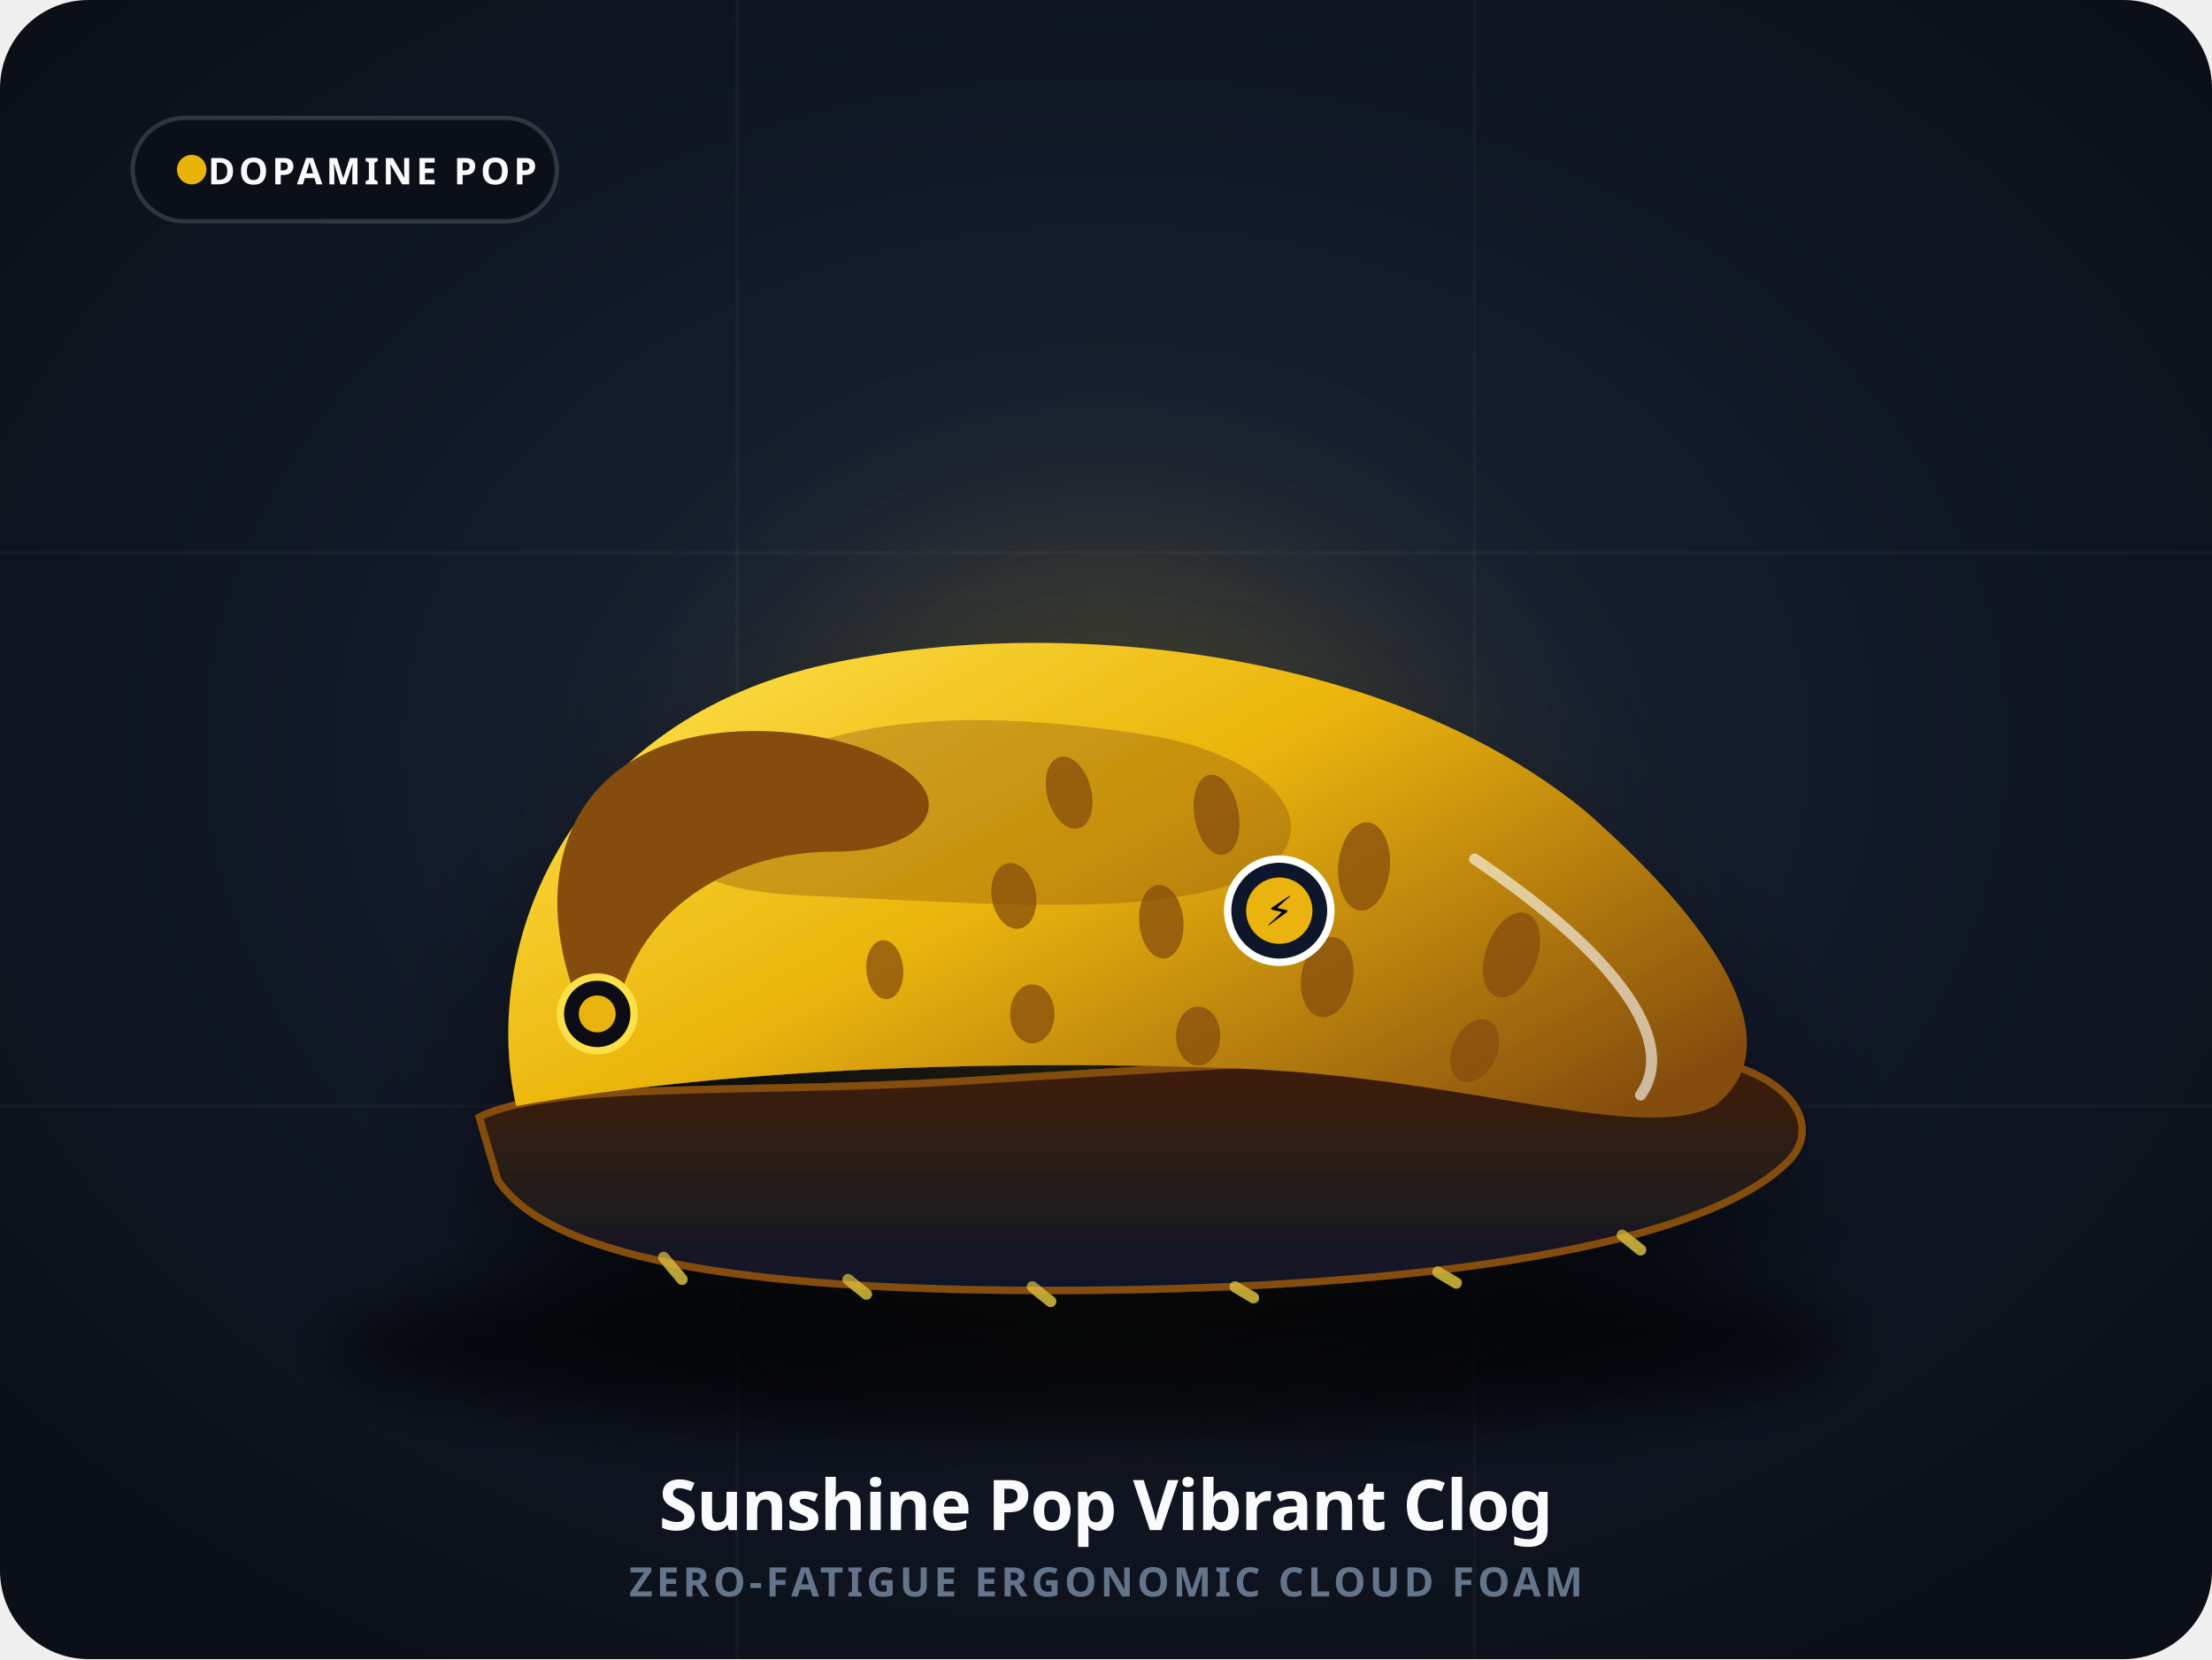
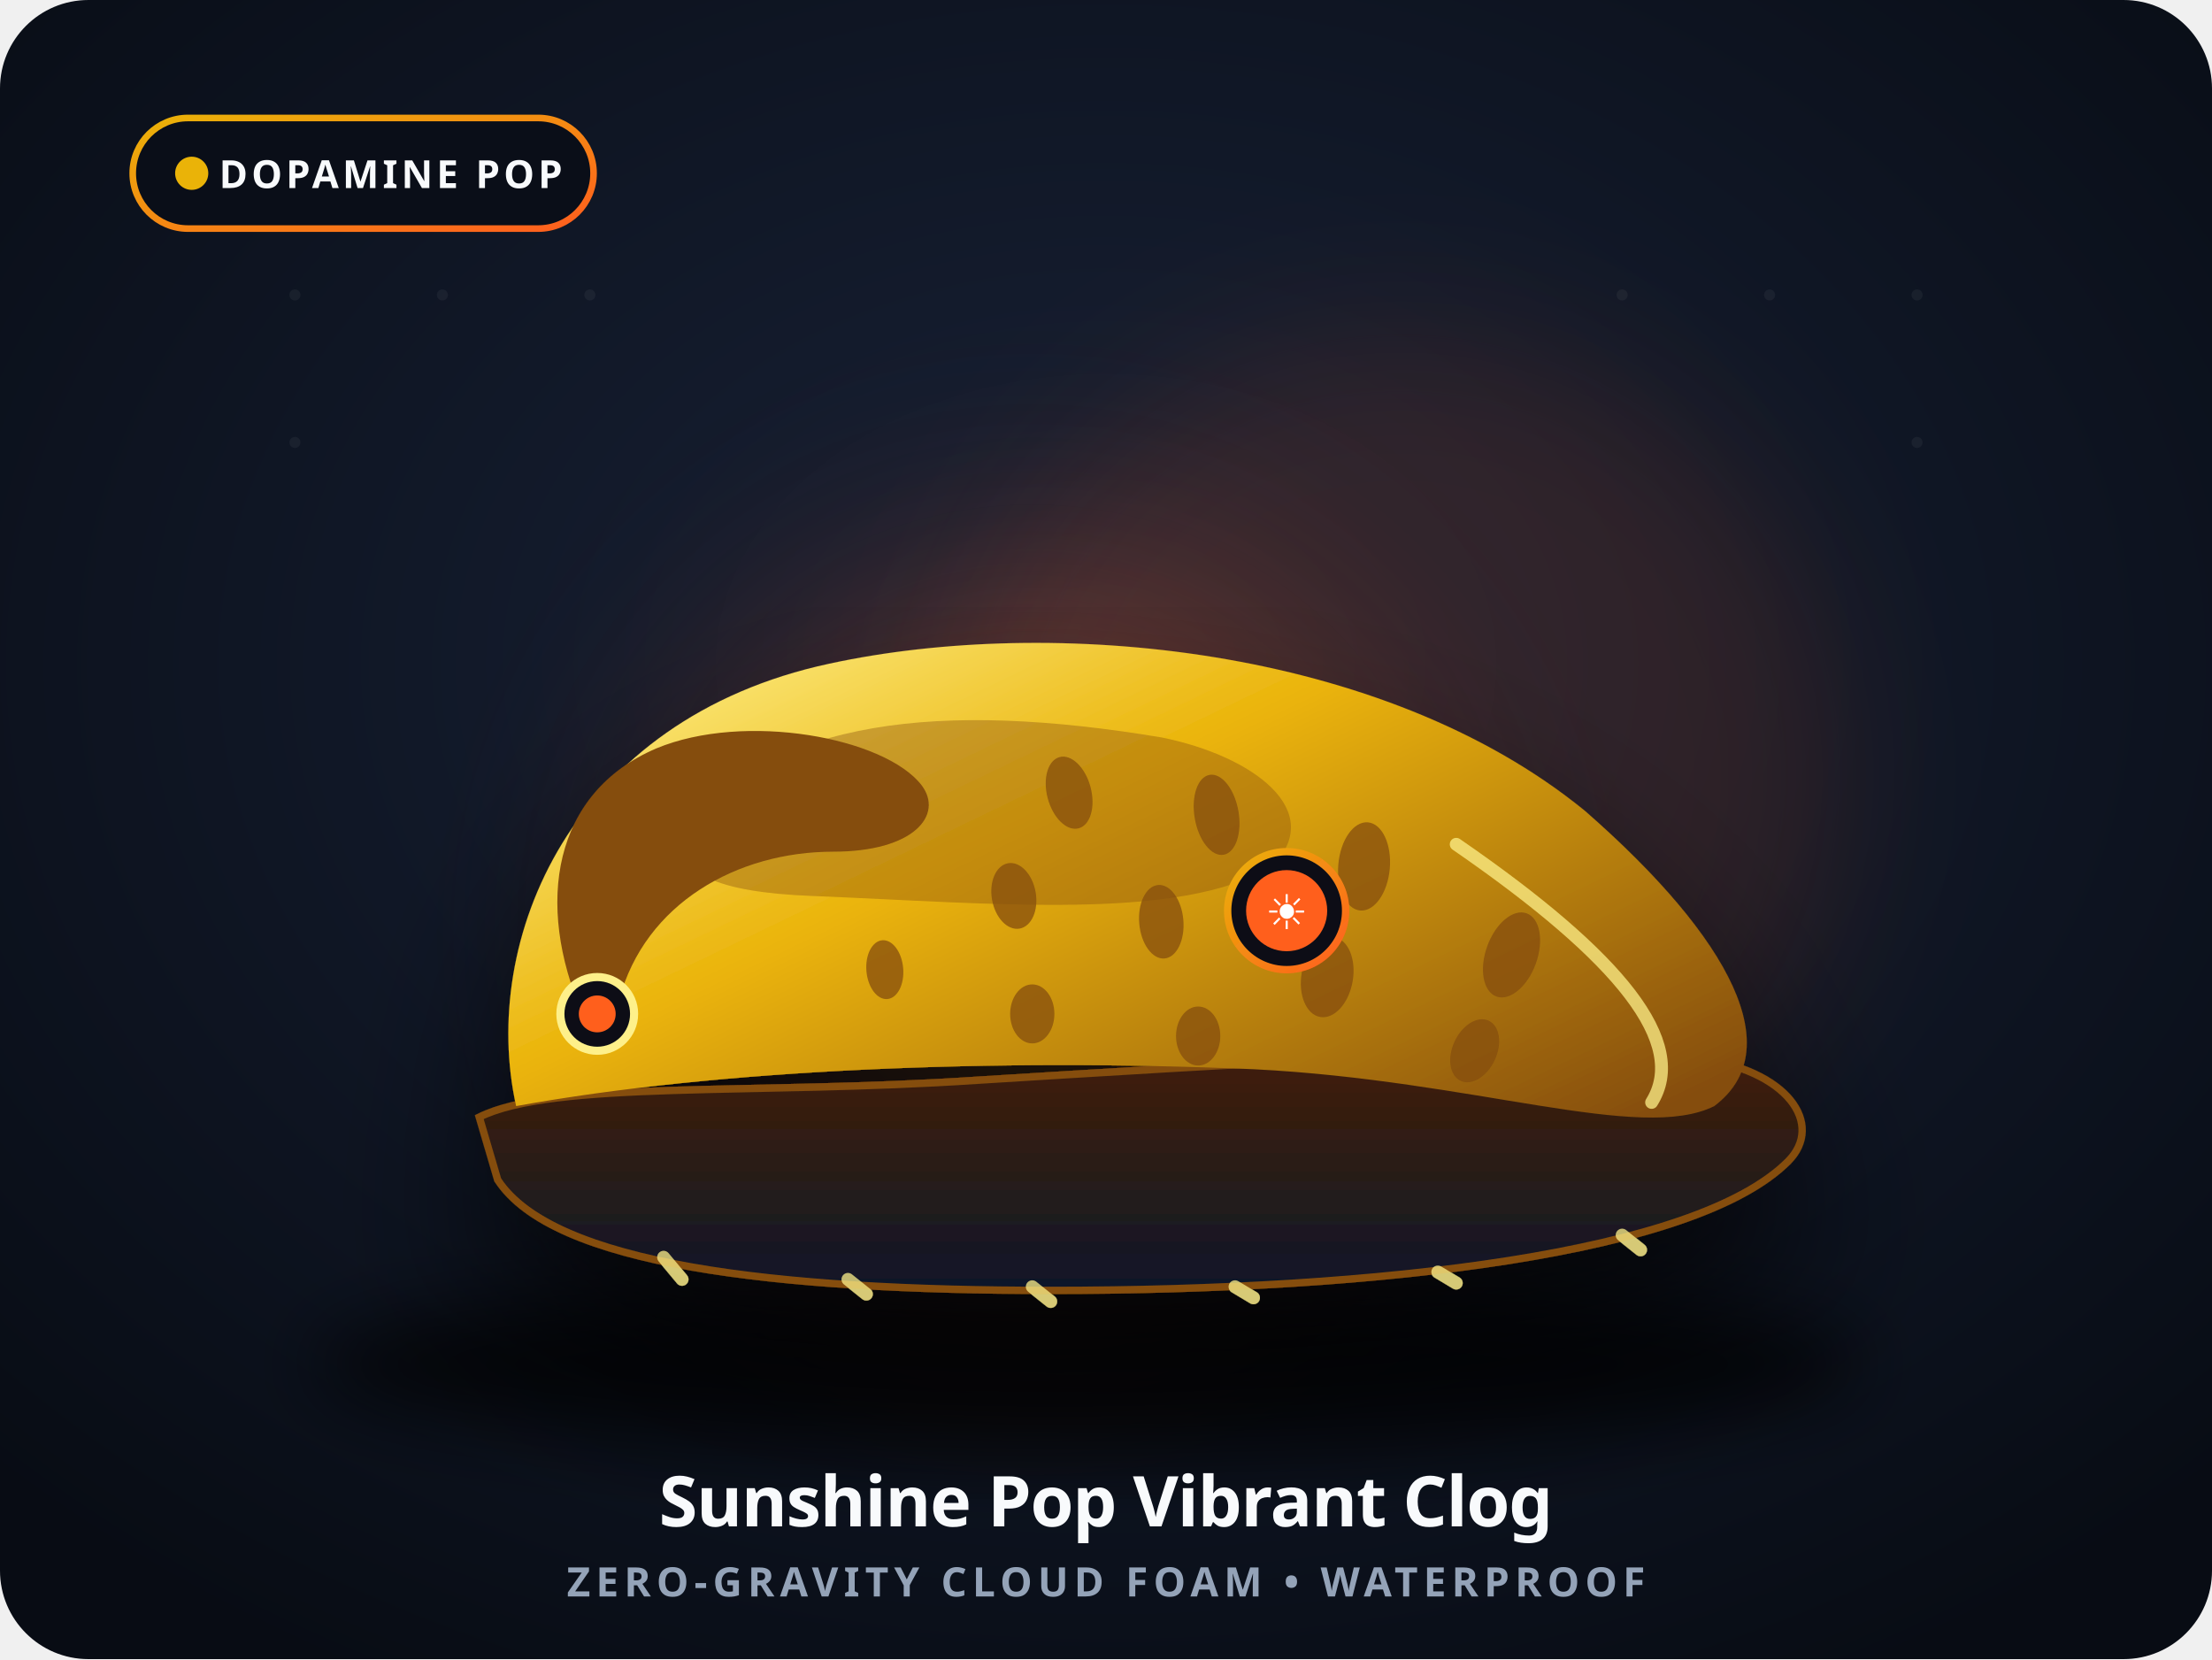
<svg xmlns="http://www.w3.org/2000/svg" viewBox="0 0 600 450" width="100%" height="100%">
  <defs>
-     <radialGradient id="studioDark" cx="50%" cy="45%" r="65%">
-       <stop offset="0%" stop-color="#1E293B" />
-       <stop offset="55%" stop-color="#111827" />
-       <stop offset="100%" stop-color="#0B0F17" />
+     <radialGradient id="studioDark" cx="50%" cy="40%" r="70%">
+       <stop offset="0%" stop-color="#192237" />
+       <stop offset="50%" stop-color="#101726" />
+       <stop offset="100%" stop-color="#080C14" />
    </radialGradient>
-     <radialGradient id="neonHalo" cx="50%" cy="55%" r="50%">
-       <stop offset="0%" stop-color="#EAB308" stop-opacity="0.35" />
-       <stop offset="60%" stop-color="#EAB308" stop-opacity="0.08" />
-       <stop offset="100%" stop-color="#0B0F17" stop-opacity="0" />
+     <radialGradient id="neonHalo" cx="50%" cy="58%" r="48%">
+       <stop offset="0%" stop-color="#EAB308" stop-opacity="0.45" />
+       <stop offset="45%" stop-color="#FF5E1E" stop-opacity="0.2" />
+       <stop offset="100%" stop-color="#080C14" stop-opacity="0" />
    </radialGradient>
-     <linearGradient id="clogBody" x1="0%" y1="15%" x2="100%" y2="85%">
-       <stop offset="0%" stop-color="#FDE047" />
-       <stop offset="45%" stop-color="#EAB308" />
+     <linearGradient id="clogBody" x1="0%" y1="10%" x2="100%" y2="90%">
+       <stop offset="0%" stop-color="#FEF08A" />
+       <stop offset="40%" stop-color="#EAB308" />
      <stop offset="100%" stop-color="#854D0E" />
    </linearGradient>
    <linearGradient id="soleGrad" x1="0%" y1="0%" x2="0%" y2="100%">
      <stop offset="0%" stop-color="#422006" />
      <stop offset="100%" stop-color="#0F172A" />
    </linearGradient>
+     <linearGradient id="badgeGrad" x1="0%" y1="0%" x2="100%" y2="100%">
+       <stop offset="0%" stop-color="#EAB308" />
+       <stop offset="100%" stop-color="#FF5E1E" />
+     </linearGradient>
    <filter id="floatShadow" x="-20%" y="-20%" width="140%" height="150%">
-       <feDropShadow dx="0" dy="24" stdDeviation="20" flood-color="#000000" flood-opacity="0.65" />
+       <feDropShadow dx="0" dy="26" stdDeviation="22" flood-color="#000000" flood-opacity="0.75" />
    </filter>
  </defs>
  <rect width="600" height="450" fill="url(#studioDark)" rx="24" />
-   <g stroke="rgba(255, 255, 255, 0.03)" stroke-width="1">
-     <line x1="0" y1="150" x2="600" y2="150" />
-     <line x1="0" y1="300" x2="600" y2="300" />
-     <line x1="200" y1="0" x2="200" y2="450" />
-     <line x1="400" y1="0" x2="400" y2="450" />
+   <g fill="rgba(255, 255, 255, 0.05)">
+     <circle cx="80" cy="80" r="1.5" />
+     <circle cx="120" cy="80" r="1.5" />
+     <circle cx="160" cy="80" r="1.5" />
+     <circle cx="440" cy="80" r="1.5" />
+     <circle cx="480" cy="80" r="1.5" />
+     <circle cx="520" cy="80" r="1.5" />
+     <circle cx="80" cy="120" r="1.5" />
+     <circle cx="520" cy="120" r="1.5" />
  </g>
-   <circle cx="300" cy="235" r="170" fill="url(#neonHalo)" />
+   <circle cx="280" cy="225" r="175" fill="url(#neonHalo)" />
+   <circle cx="380" cy="210" r="120" fill="#FF5E1E" opacity="0.12" filter="blur(20px)" />
  <g transform="translate(36, 32)">
-     <rect width="115" height="28" rx="14" fill="#0B0F17" stroke="rgba(255, 255, 255, 0.15)" stroke-width="1.2" />
-     <circle cx="16" cy="14" r="4" fill="#EAB308" />
-     <text x="65" y="18" fill="#F8FAFC" font-family="'Outfit', sans-serif" font-size="10" font-weight="800" text-anchor="middle" letter-spacing="1">DOPAMINE POP</text>
+     <rect width="125" height="30" rx="15" fill="#0A0E18" stroke="url(#badgeGrad)" stroke-width="1.8" />
+     <circle cx="16" cy="15" r="4.5" fill="#EAB308" />
+     <text x="70" y="19" fill="#F8FAFC" font-family="'Outfit', sans-serif" font-size="10.5" font-weight="900" text-anchor="middle" letter-spacing="1">DOPAMINE POP</text>
  </g>
-   <ellipse cx="295" cy="365" rx="205" ry="24" fill="#000000" opacity="0.6" filter="blur(8px)" />
+   <ellipse cx="295" cy="370" rx="210" ry="24" fill="#000000" opacity="0.7" filter="blur(10px)" />
  <g filter="url(#floatShadow)" transform="translate(10, 5)">
    <path d="M 125 315               C 140 338, 200 345, 275 345               C 365 345, 450 335, 475 310               C 485 300, 475 285, 450 282               C 410 278, 320 284, 255 288               C 195 292, 140 288, 120 298               Z" fill="url(#soleGrad)" stroke="#854D0E" stroke-width="2" />
-     <path d="M 170 336 L 175 342 M 220 342 L 225 346 M 270 344 L 275 348 M 325 344 L 330 347 M 380 340 L 385 343 M 430 330 L 435 334" stroke="#FDE047" stroke-width="3" stroke-linecap="round" opacity="0.6" />
+     <path d="M 170 336 L 175 342 M 220 342 L 225 346 M 270 344 L 275 348 M 325 344 L 330 347 M 380 340 L 385 343 M 430 330 L 435 334" stroke="#FEF08A" stroke-width="3.5" stroke-linecap="round" opacity="0.75" />
    <path d="M 130 295               C 120 250, 145 190, 215 175               C 275 162, 365 170, 420 215               C 460 250, 475 280, 455 295               C 435 305, 390 288, 330 285               C 260 282, 185 285, 130 295 Z" fill="url(#clogBody)" />
-     <path d="M 175 220               C 200 190, 245 185, 305 195               C 330 200, 350 215, 335 230               C 310 245, 260 240, 210 238               C 185 237, 172 232, 175 220 Z" fill="#854D0E" opacity="0.35" />
+     <path d="M 175 220               C 200 190, 245 185, 305 195               C 330 200, 350 215, 335 230               C 310 245, 260 240, 210 238               C 185 237, 172 232, 175 220 Z" fill="#854D0E" opacity="0.38" />
    <path d="M 148 270               C 135 240, 140 210, 168 198               C 192 188, 230 195, 240 208               C 246 216, 238 226, 216 226               C 190 226, 165 240, 158 266 Z" fill="#854D0E" />
-     <circle cx="152" cy="270" r="10" fill="#0B0F17" stroke="#FDE047" stroke-width="2" />
-     <circle cx="152" cy="270" r="5" fill="#EAB308" />
+     <circle cx="152" cy="270" r="10" fill="#0B0F17" stroke="#FEF08A" stroke-width="2.2" />
+     <circle cx="152" cy="270" r="5" fill="#FF5E1E" />
    <ellipse cx="280" cy="210" rx="6" ry="10" fill="#854D0E" opacity="0.75" transform="rotate(-15 280 210)" />
    <ellipse cx="320" cy="216" rx="6" ry="11" fill="#854D0E" opacity="0.75" transform="rotate(-10 320 216)" />
    <ellipse cx="360" cy="230" rx="7" ry="12" fill="#854D0E" opacity="0.75" transform="rotate(5 360 230)" />
    <ellipse cx="400" cy="254" rx="7" ry="12" fill="#854D0E" opacity="0.75" transform="rotate(20 400 254)" />
    <ellipse cx="265" cy="238" rx="6" ry="9" fill="#854D0E" opacity="0.75" transform="rotate(-10 265 238)" />
    <ellipse cx="305" cy="245" rx="6" ry="10" fill="#854D0E" opacity="0.75" transform="rotate(-5 305 245)" />
    <ellipse cx="350" cy="260" rx="7" ry="11" fill="#854D0E" opacity="0.75" transform="rotate(10 350 260)" />
    <ellipse cx="390" cy="280" rx="6" ry="9" fill="#854D0E" opacity="0.75" transform="rotate(25 390 280)" />
    <ellipse cx="230" cy="258" rx="5" ry="8" fill="#854D0E" opacity="0.75" transform="rotate(-5 230 258)" />
    <ellipse cx="270" cy="270" rx="6" ry="8" fill="#854D0E" opacity="0.75" />
    <ellipse cx="315" cy="276" rx="6" ry="8" fill="#854D0E" opacity="0.75" />
-     <g transform="translate(325, 230)">
-       <circle cx="12" cy="12" r="14" fill="#0F172A" stroke="#FFFFFF" stroke-width="2" />
-       <circle cx="12" cy="12" r="9" fill="#EAB308" />
-       <text x="12" y="16" fill="#000000" font-family="'Outfit', sans-serif" font-size="11" font-weight="900" text-anchor="middle">⚡</text>
+     <g transform="translate(325, 228)">
+       <circle cx="14" cy="14" r="16" fill="#0B0F17" stroke="url(#badgeGrad)" stroke-width="2" />
+       <circle cx="14" cy="14" r="11" fill="#FF5E1E" />
+       <text x="14" y="19" fill="#FFFFFF" font-family="'Outfit', sans-serif" font-size="13" font-weight="900" text-anchor="middle">☀️</text>
    </g>
-     <path d="M 390 228 C 430 255, 445 278, 435 292" stroke="#FFFFFF" stroke-width="3" stroke-linecap="round" fill="none" opacity="0.6" />
+     <path d="M 385 224 C 430 255, 448 278, 438 294" stroke="#FEF08A" stroke-width="3.5" stroke-linecap="round" fill="none" opacity="0.75" />
  </g>
-   <text x="300" y="415" font-family="'Outfit', sans-serif" font-size="19" font-weight="800" fill="#F8FAFC" text-anchor="middle" letter-spacing="-0.3">Sunshine Pop Vibrant Clog</text>
-   <text x="300" y="433" font-family="'Plus Jakarta Sans', sans-serif" font-size="11" font-weight="700" fill="#64748B" text-anchor="middle" letter-spacing="1">ZERO-FATIGUE ERGONOMIC CLOUD FOAM</text>
+   <text x="300" y="414" font-family="'Outfit', sans-serif" font-size="19" font-weight="900" fill="#F8FAFC" text-anchor="middle" letter-spacing="-0.3">Sunshine Pop Vibrant Clog</text>
+   <text x="300" y="433" font-family="'Plus Jakarta Sans', sans-serif" font-size="11" font-weight="800" fill="#94A3B8" text-anchor="middle" letter-spacing="1.5">ZERO-GRAVITY CLOUD FOAM • WATERPROOF</text>
</svg>
